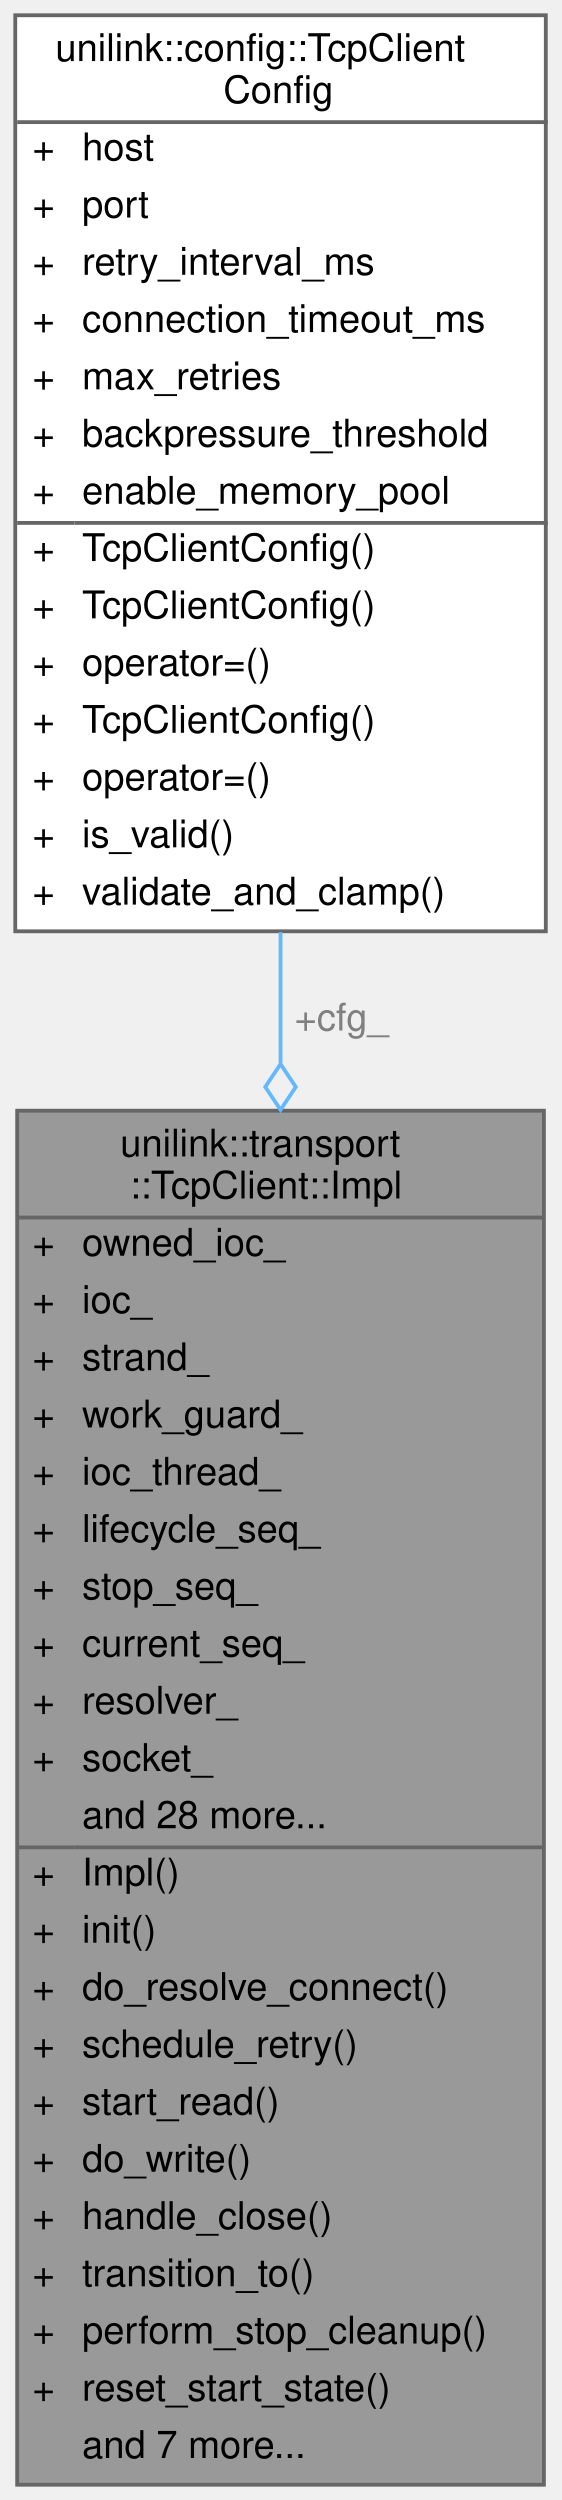
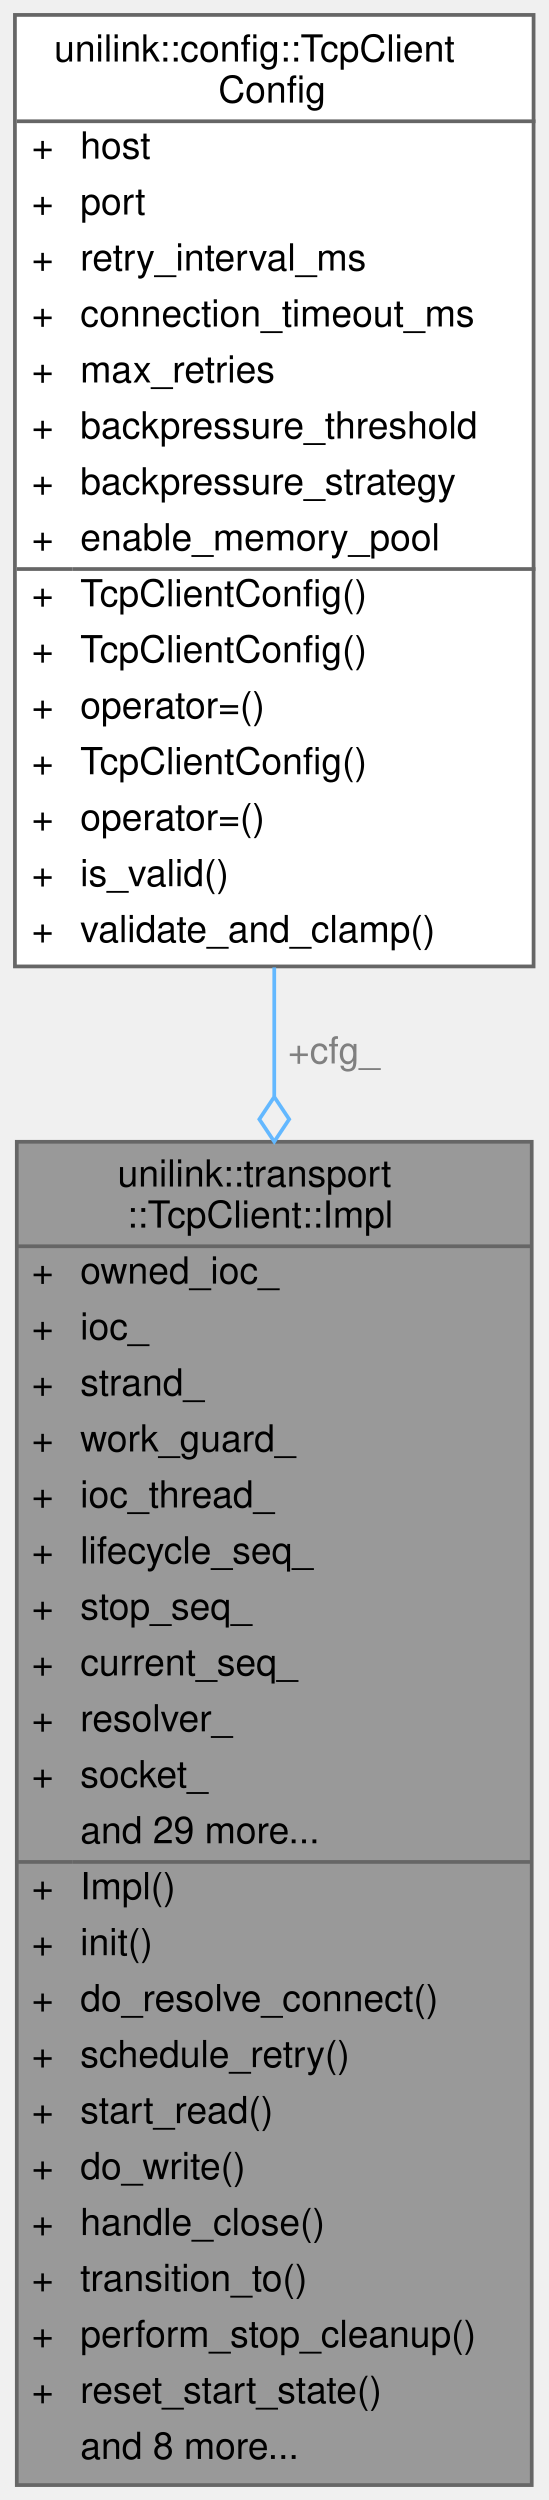
- <svg xmlns="http://www.w3.org/2000/svg" xmlns:xlink="http://www.w3.org/1999/xlink" width="147pt" height="655pt" viewBox="0.00 0.00 147.00 655.00">
-   <g id="graph0" class="graph" transform="scale(1 1) rotate(0) translate(4 651)">
+ <svg xmlns="http://www.w3.org/2000/svg" xmlns:xlink="http://www.w3.org/1999/xlink" width="147pt" height="670pt" viewBox="0.00 0.00 147.00 670.00">
+   <g id="graph0" class="graph" transform="scale(1 1) rotate(0) translate(4 666)">
    <g id="Node000001" class="node">
      <g id="a_Node000001">
        <a xlink:title=" ">
          <polygon fill="#999999" stroke="transparent" points="138.5,-360 0.5,-360 0.5,0 138.5,0 138.5,-360" />
          <text text-anchor="start" x="27.5" y="-348" font-family="Helvetica,sans-Serif" font-size="10.00">unilink::transport</text>
          <text text-anchor="start" x="30" y="-337" font-family="Helvetica,sans-Serif" font-size="10.00">::TcpClient::Impl</text>
          <text text-anchor="start" x="4.5" y="-322" font-family="Helvetica,sans-Serif" font-size="10.00">+</text>
          <text text-anchor="start" x="17.5" y="-322" font-family="Helvetica,sans-Serif" font-size="10.00">owned_ioc_</text>
          <text text-anchor="start" x="4.5" y="-307" font-family="Helvetica,sans-Serif" font-size="10.00">+</text>
          <text text-anchor="start" x="17.5" y="-307" font-family="Helvetica,sans-Serif" font-size="10.00">ioc_</text>
          <text text-anchor="start" x="4.5" y="-292" font-family="Helvetica,sans-Serif" font-size="10.00">+</text>
          <text text-anchor="start" x="17.5" y="-292" font-family="Helvetica,sans-Serif" font-size="10.00">strand_</text>
          <text text-anchor="start" x="4.5" y="-277" font-family="Helvetica,sans-Serif" font-size="10.00">+</text>
          <text text-anchor="start" x="17.5" y="-277" font-family="Helvetica,sans-Serif" font-size="10.00">work_guard_</text>
          <text text-anchor="start" x="4.5" y="-262" font-family="Helvetica,sans-Serif" font-size="10.00">+</text>
          <text text-anchor="start" x="17.5" y="-262" font-family="Helvetica,sans-Serif" font-size="10.00">ioc_thread_</text>
          <text text-anchor="start" x="4.5" y="-247" font-family="Helvetica,sans-Serif" font-size="10.00">+</text>
          <text text-anchor="start" x="17.5" y="-247" font-family="Helvetica,sans-Serif" font-size="10.00">lifecycle_seq_</text>
          <text text-anchor="start" x="4.5" y="-232" font-family="Helvetica,sans-Serif" font-size="10.00">+</text>
          <text text-anchor="start" x="17.5" y="-232" font-family="Helvetica,sans-Serif" font-size="10.00">stop_seq_</text>
          <text text-anchor="start" x="4.5" y="-217" font-family="Helvetica,sans-Serif" font-size="10.00">+</text>
          <text text-anchor="start" x="17.5" y="-217" font-family="Helvetica,sans-Serif" font-size="10.00">current_seq_</text>
          <text text-anchor="start" x="4.5" y="-202" font-family="Helvetica,sans-Serif" font-size="10.00">+</text>
          <text text-anchor="start" x="17.5" y="-202" font-family="Helvetica,sans-Serif" font-size="10.00">resolver_</text>
          <text text-anchor="start" x="4.5" y="-187" font-family="Helvetica,sans-Serif" font-size="10.00">+</text>
          <text text-anchor="start" x="17.5" y="-187" font-family="Helvetica,sans-Serif" font-size="10.00">socket_</text>
-           <text text-anchor="start" x="17.5" y="-172" font-family="Helvetica,sans-Serif" font-size="10.00">and 28 more...</text>
+           <text text-anchor="start" x="17.5" y="-172" font-family="Helvetica,sans-Serif" font-size="10.00">and 29 more...</text>
          <text text-anchor="start" x="4.5" y="-157" font-family="Helvetica,sans-Serif" font-size="10.00">+</text>
          <text text-anchor="start" x="17.5" y="-157" font-family="Helvetica,sans-Serif" font-size="10.00">Impl()</text>
          <text text-anchor="start" x="4.5" y="-142" font-family="Helvetica,sans-Serif" font-size="10.00">+</text>
          <text text-anchor="start" x="17.5" y="-142" font-family="Helvetica,sans-Serif" font-size="10.00">init()</text>
          <text text-anchor="start" x="4.5" y="-127" font-family="Helvetica,sans-Serif" font-size="10.00">+</text>
          <text text-anchor="start" x="17.5" y="-127" font-family="Helvetica,sans-Serif" font-size="10.00">do_resolve_connect()</text>
          <text text-anchor="start" x="4.5" y="-112" font-family="Helvetica,sans-Serif" font-size="10.00">+</text>
          <text text-anchor="start" x="17.5" y="-112" font-family="Helvetica,sans-Serif" font-size="10.00">schedule_retry()</text>
          <text text-anchor="start" x="4.5" y="-97" font-family="Helvetica,sans-Serif" font-size="10.00">+</text>
          <text text-anchor="start" x="17.5" y="-97" font-family="Helvetica,sans-Serif" font-size="10.00">start_read()</text>
          <text text-anchor="start" x="4.5" y="-82" font-family="Helvetica,sans-Serif" font-size="10.00">+</text>
          <text text-anchor="start" x="17.5" y="-82" font-family="Helvetica,sans-Serif" font-size="10.00">do_write()</text>
          <text text-anchor="start" x="4.5" y="-67" font-family="Helvetica,sans-Serif" font-size="10.00">+</text>
          <text text-anchor="start" x="17.5" y="-67" font-family="Helvetica,sans-Serif" font-size="10.00">handle_close()</text>
          <text text-anchor="start" x="4.5" y="-52" font-family="Helvetica,sans-Serif" font-size="10.00">+</text>
          <text text-anchor="start" x="17.5" y="-52" font-family="Helvetica,sans-Serif" font-size="10.00">transition_to()</text>
          <text text-anchor="start" x="4.5" y="-37" font-family="Helvetica,sans-Serif" font-size="10.00">+</text>
          <text text-anchor="start" x="17.5" y="-37" font-family="Helvetica,sans-Serif" font-size="10.00">perform_stop_cleanup()</text>
          <text text-anchor="start" x="4.5" y="-22" font-family="Helvetica,sans-Serif" font-size="10.00">+</text>
          <text text-anchor="start" x="17.5" y="-22" font-family="Helvetica,sans-Serif" font-size="10.00">reset_start_state()</text>
-           <text text-anchor="start" x="17.5" y="-7" font-family="Helvetica,sans-Serif" font-size="10.00">and 7 more...</text>
+           <text text-anchor="start" x="17.5" y="-7" font-family="Helvetica,sans-Serif" font-size="10.00">and 8 more...</text>
          <polygon fill="#666666" stroke="#666666" points="0.5,-332 0.5,-332 138.5,-332 138.5,-332 0.5,-332" />
          <polygon fill="#666666" stroke="#666666" points="0.5,-167 0.5,-167 15.5,-167 15.5,-167 0.5,-167" />
          <polygon fill="#666666" stroke="#666666" points="15.5,-167 15.5,-167 138.5,-167 138.5,-167 15.5,-167" />
          <polygon fill="none" stroke="#666666" points="0.5,0 0.5,-360 138.5,-360 138.5,0 0.5,0" />
        </a>
      </g>
    </g>
    <g id="Node000002" class="node">
      <g id="a_Node000002">
        <a xlink:href="structunilink_1_1config_1_1TcpClientConfig.html" target="_top" xlink:title=" ">
-           <polygon fill="white" stroke="transparent" points="139,-647 0,-647 0,-407 139,-407 139,-647" />
-           <text text-anchor="start" x="10.5" y="-635" font-family="Helvetica,sans-Serif" font-size="10.00">unilink::config::TcpClient</text>
-           <text text-anchor="start" x="54.5" y="-624" font-family="Helvetica,sans-Serif" font-size="10.00">Config</text>
-           <text text-anchor="start" x="4.5" y="-609" font-family="Helvetica,sans-Serif" font-size="10.00">+</text>
-           <text text-anchor="start" x="17.5" y="-609" font-family="Helvetica,sans-Serif" font-size="10.00">host</text>
-           <text text-anchor="start" x="4.5" y="-594" font-family="Helvetica,sans-Serif" font-size="10.00">+</text>
-           <text text-anchor="start" x="17.5" y="-594" font-family="Helvetica,sans-Serif" font-size="10.00">port</text>
-           <text text-anchor="start" x="4.5" y="-579" font-family="Helvetica,sans-Serif" font-size="10.00">+</text>
-           <text text-anchor="start" x="17.5" y="-579" font-family="Helvetica,sans-Serif" font-size="10.00">retry_interval_ms</text>
-           <text text-anchor="start" x="4.5" y="-564" font-family="Helvetica,sans-Serif" font-size="10.00">+</text>
-           <text text-anchor="start" x="17.5" y="-564" font-family="Helvetica,sans-Serif" font-size="10.00">connection_timeout_ms</text>
-           <text text-anchor="start" x="4.5" y="-549" font-family="Helvetica,sans-Serif" font-size="10.00">+</text>
-           <text text-anchor="start" x="17.5" y="-549" font-family="Helvetica,sans-Serif" font-size="10.00">max_retries</text>
-           <text text-anchor="start" x="4.5" y="-534" font-family="Helvetica,sans-Serif" font-size="10.00">+</text>
-           <text text-anchor="start" x="17.5" y="-534" font-family="Helvetica,sans-Serif" font-size="10.00">backpressure_threshold</text>
-           <text text-anchor="start" x="4.5" y="-519" font-family="Helvetica,sans-Serif" font-size="10.00">+</text>
-           <text text-anchor="start" x="17.5" y="-519" font-family="Helvetica,sans-Serif" font-size="10.00">enable_memory_pool</text>
-           <text text-anchor="start" x="4.5" y="-504" font-family="Helvetica,sans-Serif" font-size="10.00">+</text>
-           <text text-anchor="start" x="17.5" y="-504" font-family="Helvetica,sans-Serif" font-size="10.00">TcpClientConfig()</text>
-           <text text-anchor="start" x="4.5" y="-489" font-family="Helvetica,sans-Serif" font-size="10.00">+</text>
-           <text text-anchor="start" x="17.5" y="-489" font-family="Helvetica,sans-Serif" font-size="10.00">TcpClientConfig()</text>
-           <text text-anchor="start" x="4.5" y="-474" font-family="Helvetica,sans-Serif" font-size="10.00">+</text>
-           <text text-anchor="start" x="17.5" y="-474" font-family="Helvetica,sans-Serif" font-size="10.00">operator=()</text>
-           <text text-anchor="start" x="4.5" y="-459" font-family="Helvetica,sans-Serif" font-size="10.00">+</text>
-           <text text-anchor="start" x="17.5" y="-459" font-family="Helvetica,sans-Serif" font-size="10.00">TcpClientConfig()</text>
-           <text text-anchor="start" x="4.5" y="-444" font-family="Helvetica,sans-Serif" font-size="10.00">+</text>
-           <text text-anchor="start" x="17.5" y="-444" font-family="Helvetica,sans-Serif" font-size="10.00">operator=()</text>
-           <text text-anchor="start" x="4.5" y="-429" font-family="Helvetica,sans-Serif" font-size="10.00">+</text>
-           <text text-anchor="start" x="17.5" y="-429" font-family="Helvetica,sans-Serif" font-size="10.00">is_valid()</text>
-           <text text-anchor="start" x="4.5" y="-414" font-family="Helvetica,sans-Serif" font-size="10.00">+</text>
-           <text text-anchor="start" x="17.5" y="-414" font-family="Helvetica,sans-Serif" font-size="10.00">validate_and_clamp()</text>
-           <polygon fill="#666666" stroke="#666666" points="0.5,-619 0.5,-619 139.5,-619 139.5,-619 0.5,-619" />
-           <polygon fill="#666666" stroke="#666666" points="0.5,-514 0.5,-514 15.5,-514 15.5,-514 0.5,-514" />
-           <polygon fill="#666666" stroke="#666666" points="15.5,-514 15.5,-514 139.5,-514 139.5,-514 15.5,-514" />
-           <polygon fill="none" stroke="#666666" points="0,-407 0,-647 139,-647 139,-407 0,-407" />
+           <polygon fill="white" stroke="transparent" points="139,-662 0,-662 0,-407 139,-407 139,-662" />
+           <text text-anchor="start" x="10.5" y="-649.5" font-family="Helvetica,sans-Serif" font-size="10.00">unilink::config::TcpClient</text>
+           <text text-anchor="start" x="54.5" y="-638.5" font-family="Helvetica,sans-Serif" font-size="10.00">Config</text>
+           <text text-anchor="start" x="4.5" y="-623.5" font-family="Helvetica,sans-Serif" font-size="10.00">+</text>
+           <text text-anchor="start" x="17.5" y="-623.5" font-family="Helvetica,sans-Serif" font-size="10.00">host</text>
+           <text text-anchor="start" x="4.5" y="-608.5" font-family="Helvetica,sans-Serif" font-size="10.00">+</text>
+           <text text-anchor="start" x="17.5" y="-608.5" font-family="Helvetica,sans-Serif" font-size="10.00">port</text>
+           <text text-anchor="start" x="4.5" y="-593.5" font-family="Helvetica,sans-Serif" font-size="10.00">+</text>
+           <text text-anchor="start" x="17.5" y="-593.5" font-family="Helvetica,sans-Serif" font-size="10.00">retry_interval_ms</text>
+           <text text-anchor="start" x="4.5" y="-578.5" font-family="Helvetica,sans-Serif" font-size="10.00">+</text>
+           <text text-anchor="start" x="17.5" y="-578.5" font-family="Helvetica,sans-Serif" font-size="10.00">connection_timeout_ms</text>
+           <text text-anchor="start" x="4.5" y="-563.5" font-family="Helvetica,sans-Serif" font-size="10.00">+</text>
+           <text text-anchor="start" x="17.5" y="-563.5" font-family="Helvetica,sans-Serif" font-size="10.00">max_retries</text>
+           <text text-anchor="start" x="4.5" y="-548.5" font-family="Helvetica,sans-Serif" font-size="10.00">+</text>
+           <text text-anchor="start" x="17.5" y="-548.5" font-family="Helvetica,sans-Serif" font-size="10.00">backpressure_threshold</text>
+           <text text-anchor="start" x="4.5" y="-533.5" font-family="Helvetica,sans-Serif" font-size="10.00">+</text>
+           <text text-anchor="start" x="17.5" y="-533.5" font-family="Helvetica,sans-Serif" font-size="10.00">backpressure_strategy</text>
+           <text text-anchor="start" x="4.5" y="-518.5" font-family="Helvetica,sans-Serif" font-size="10.00">+</text>
+           <text text-anchor="start" x="17.5" y="-518.5" font-family="Helvetica,sans-Serif" font-size="10.00">enable_memory_pool</text>
+           <text text-anchor="start" x="4.5" y="-503.5" font-family="Helvetica,sans-Serif" font-size="10.00">+</text>
+           <text text-anchor="start" x="17.5" y="-503.5" font-family="Helvetica,sans-Serif" font-size="10.00">TcpClientConfig()</text>
+           <text text-anchor="start" x="4.5" y="-488.5" font-family="Helvetica,sans-Serif" font-size="10.00">+</text>
+           <text text-anchor="start" x="17.5" y="-488.5" font-family="Helvetica,sans-Serif" font-size="10.00">TcpClientConfig()</text>
+           <text text-anchor="start" x="4.5" y="-473.5" font-family="Helvetica,sans-Serif" font-size="10.00">+</text>
+           <text text-anchor="start" x="17.5" y="-473.5" font-family="Helvetica,sans-Serif" font-size="10.00">operator=()</text>
+           <text text-anchor="start" x="4.5" y="-458.5" font-family="Helvetica,sans-Serif" font-size="10.00">+</text>
+           <text text-anchor="start" x="17.5" y="-458.5" font-family="Helvetica,sans-Serif" font-size="10.00">TcpClientConfig()</text>
+           <text text-anchor="start" x="4.5" y="-443.5" font-family="Helvetica,sans-Serif" font-size="10.00">+</text>
+           <text text-anchor="start" x="17.5" y="-443.5" font-family="Helvetica,sans-Serif" font-size="10.00">operator=()</text>
+           <text text-anchor="start" x="4.5" y="-428.5" font-family="Helvetica,sans-Serif" font-size="10.00">+</text>
+           <text text-anchor="start" x="17.5" y="-428.5" font-family="Helvetica,sans-Serif" font-size="10.00">is_valid()</text>
+           <text text-anchor="start" x="4.5" y="-413.5" font-family="Helvetica,sans-Serif" font-size="10.00">+</text>
+           <text text-anchor="start" x="17.5" y="-413.5" font-family="Helvetica,sans-Serif" font-size="10.00">validate_and_clamp()</text>
+           <polygon fill="#666666" stroke="#666666" points="0.5,-633.5 0.5,-633.5 139.5,-633.5 139.5,-633.5 0.5,-633.5" />
+           <polygon fill="#666666" stroke="#666666" points="0.5,-513.5 0.5,-513.5 15.5,-513.5 15.5,-513.5 0.5,-513.5" />
+           <polygon fill="#666666" stroke="#666666" points="15.5,-513.5 15.5,-513.5 139.5,-513.5 139.5,-513.5 15.5,-513.5" />
+           <polygon fill="none" stroke="#666666" points="0,-407 0,-662 139,-662 139,-407 0,-407" />
        </a>
      </g>
    </g>
    <g id="edge1_Node000001_Node000002" class="edge">
      <g id="a_edge1_Node000001_Node000002">
        <a xlink:title=" ">
-           <path fill="none" stroke="#63b8ff" d="M69.5,-406.79C69.5,-395.58 69.5,-384.05 69.5,-372.4" />
-           <polygon fill="none" stroke="#63b8ff" points="69.5,-372.22 65.5,-366.22 69.5,-360.22 73.5,-366.22 69.5,-372.22" />
+           <path fill="none" stroke="#63b8ff" d="M69.5,-406.74C69.5,-395.46 69.5,-383.88 69.5,-372.22" />
+           <polygon fill="none" stroke="#63b8ff" points="69.5,-372.04 65.5,-366.04 69.5,-360.04 73.5,-366.04 69.5,-372.04" />
        </a>
      </g>
      <text text-anchor="middle" x="85.5" y="-381" font-family="Helvetica,sans-Serif" font-size="10.00" fill="grey"> +cfg_</text>
    </g>
  </g>
</svg>
